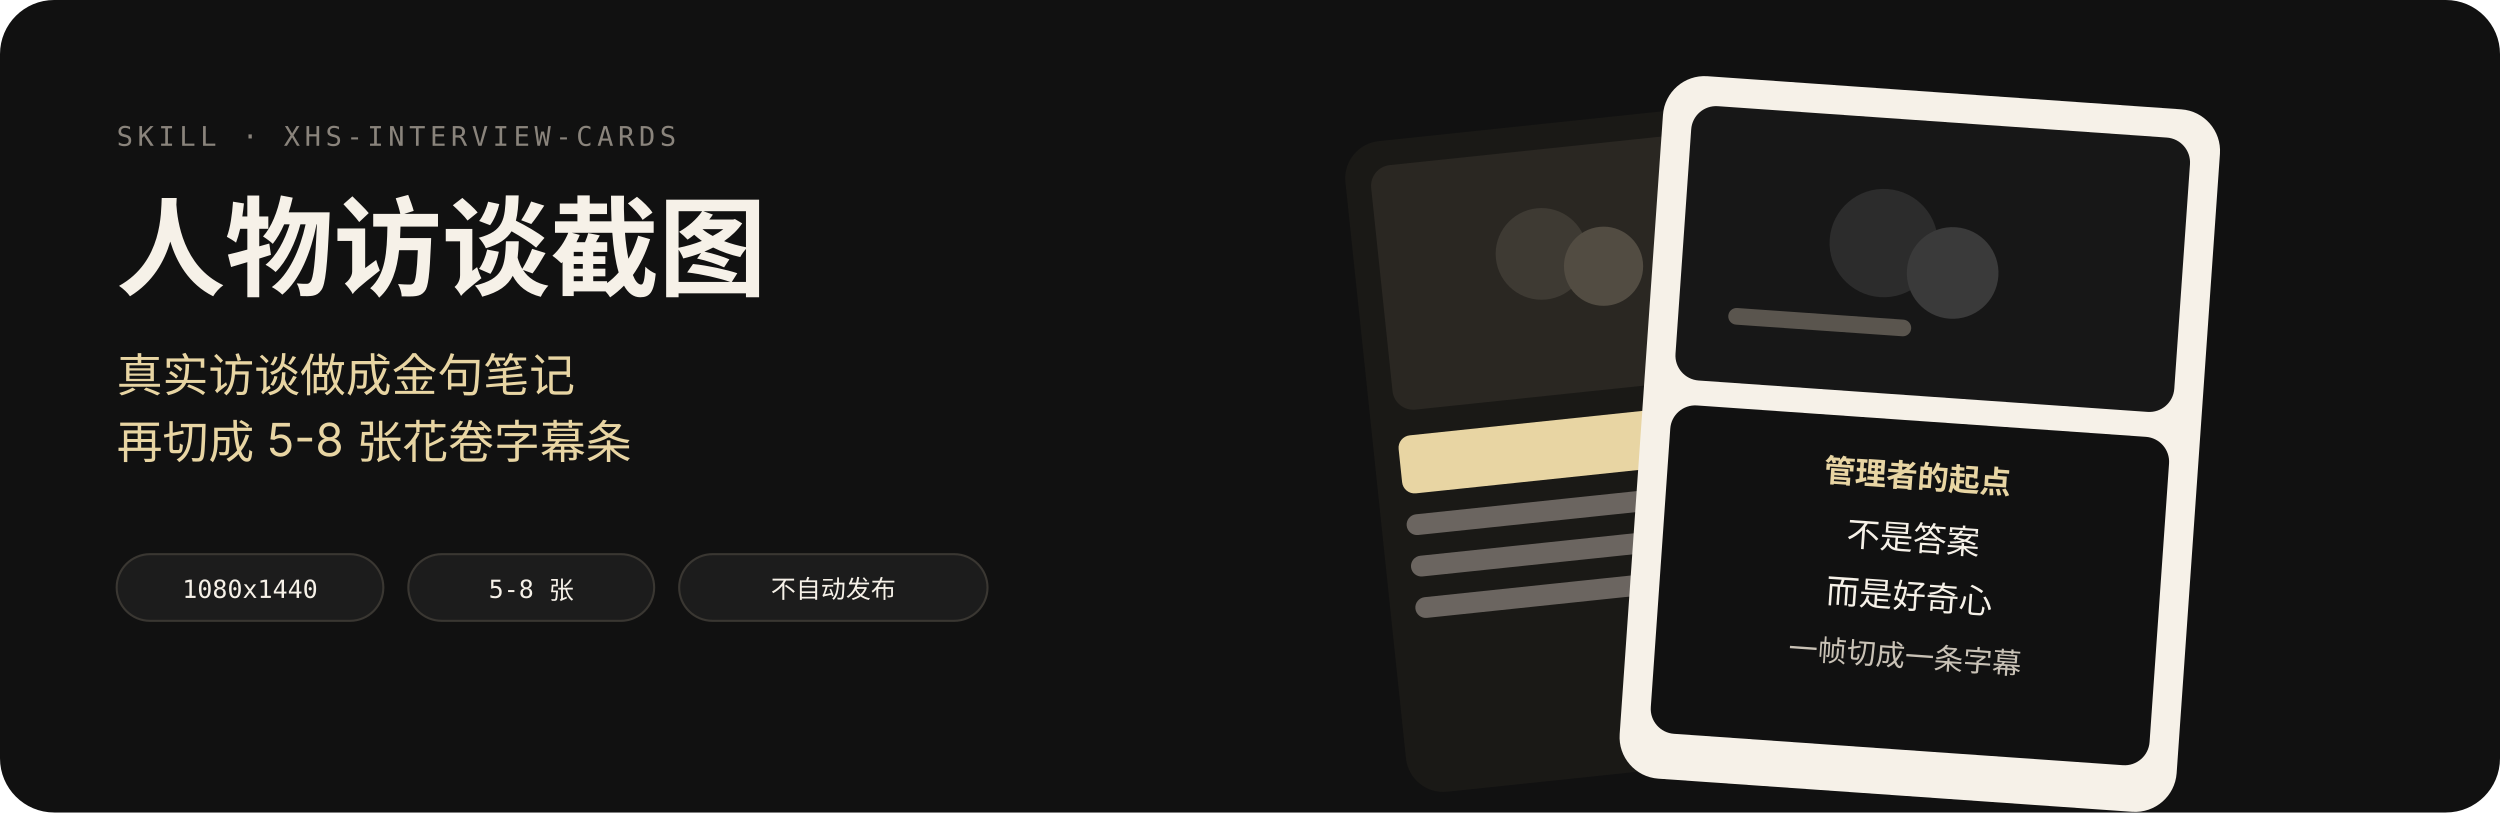
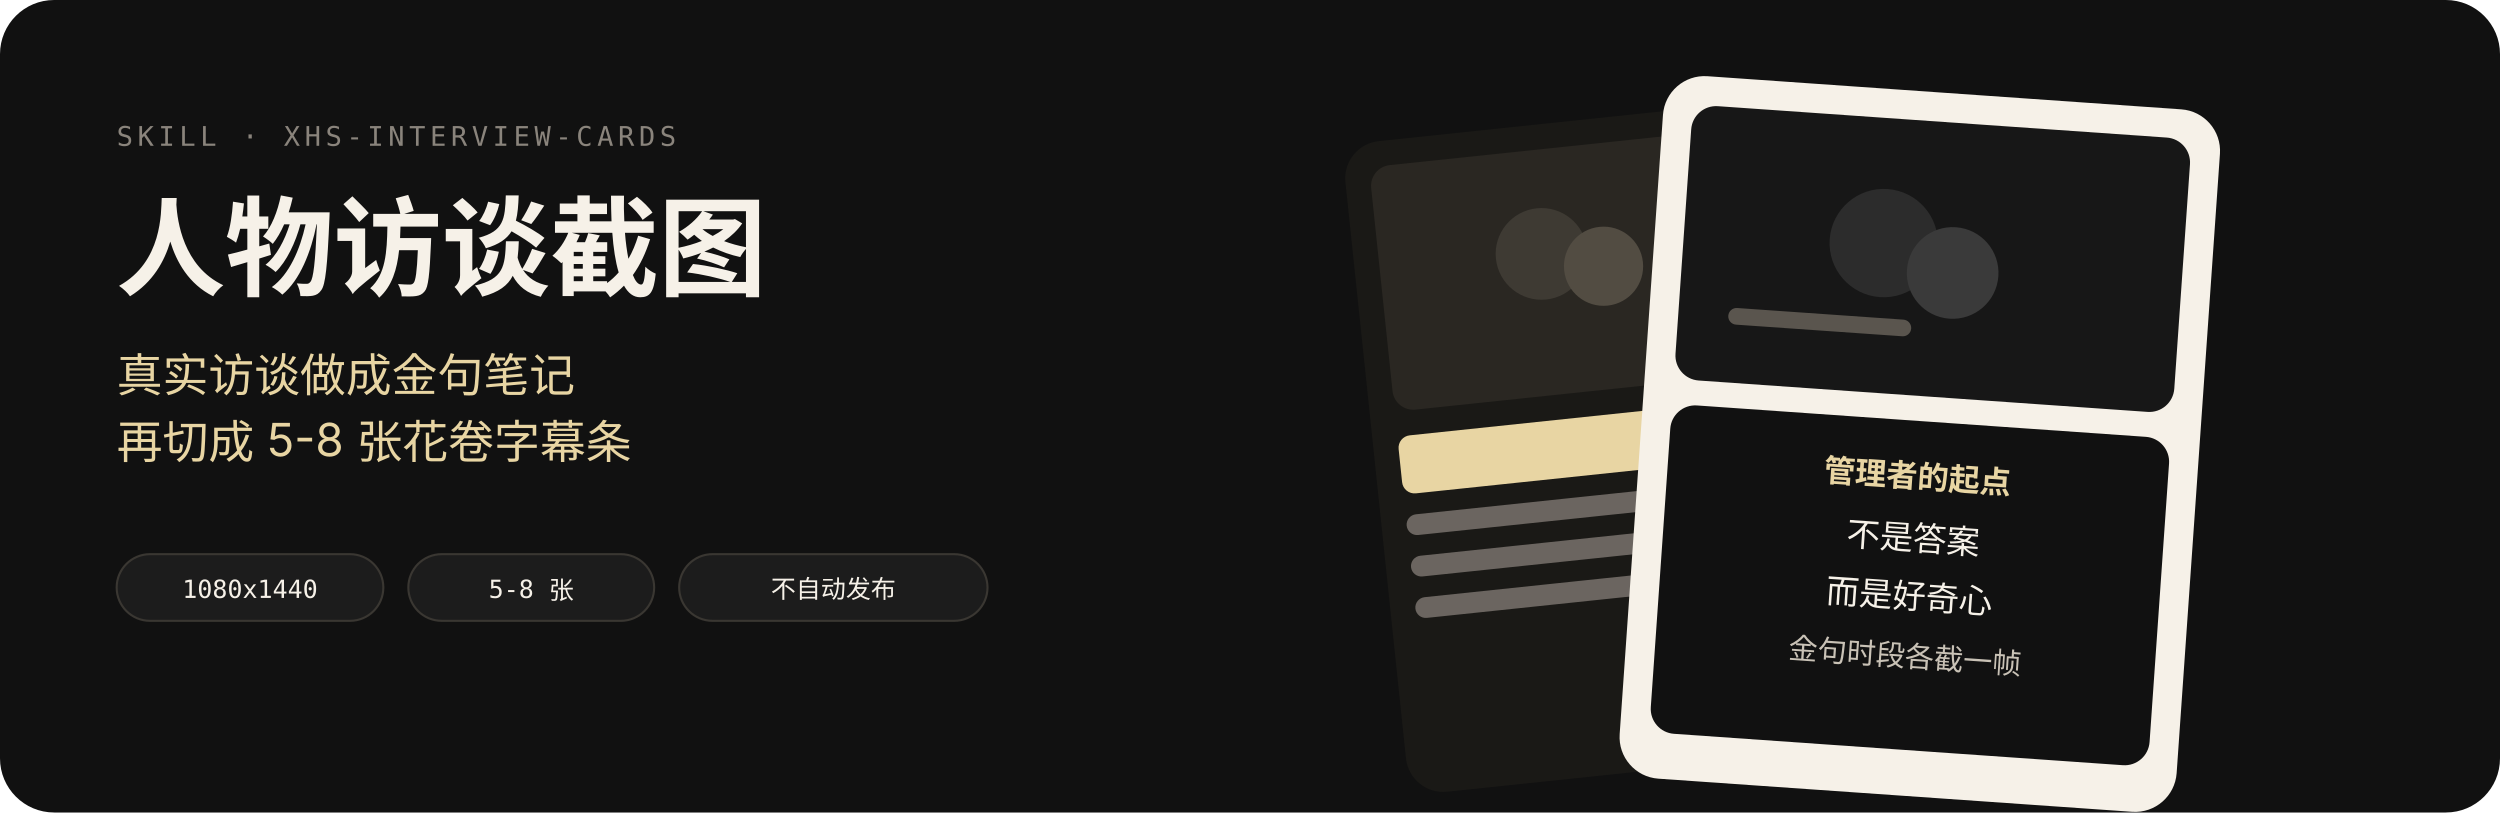
<svg xmlns="http://www.w3.org/2000/svg" width="1200" height="390" viewBox="0 0 1200 390" role="img" aria-labelledby="title desc">
  <rect width="1200" height="390" rx="26" fill="#111111" />
  <g id="title-block" transform="translate(56 52)">
    <text x="0" y="18" fill="#8A847C" font-family="ui-monospace, SFMono-Regular, Menlo, monospace" font-size="13" letter-spacing="2.2">SKILL · XHS-INTERVIEW-CARDS</text>
    <text x="0" y="86" fill="#F6F1E8" font-family="-apple-system, BlinkMacSystemFont, Segoe UI, PingFang SC, sans-serif" font-size="52" font-weight="700">人物访谈截图</text>
    <text x="0" y="136" fill="#E8D5A3" font-family="-apple-system, BlinkMacSystemFont, Segoe UI, PingFang SC, sans-serif" font-size="22">真实访谈做成金句笔记</text>
    <text x="0" y="168" fill="#E8D5A3" font-family="-apple-system, BlinkMacSystemFont, Segoe UI, PingFang SC, sans-serif" font-size="22">再切成 5-8 张花卷字幕条</text>
    <g transform="translate(0 214)">
      <rect x="0" y="0" width="128" height="32" rx="16" fill="#1C1C1C" stroke="#3A3732" />
      <text x="64" y="21" text-anchor="middle" fill="#F6F1E8" font-family="ui-monospace, SFMono-Regular, Menlo, monospace" font-size="12">1080x1440</text>
      <rect x="140" y="0" width="118" height="32" rx="16" fill="#1C1C1C" stroke="#3A3732" />
      <text x="199" y="21" text-anchor="middle" fill="#F6F1E8" font-family="ui-monospace, SFMono-Regular, Menlo, monospace" font-size="12">5-8 张</text>
      <rect x="270" y="0" width="148" height="32" rx="16" fill="#1C1C1C" stroke="#3A3732" />
      <text x="344" y="21" text-anchor="middle" fill="#F6F1E8" font-family="ui-monospace, SFMono-Regular, Menlo, monospace" font-size="12">不自动发布</text>
    </g>
  </g>
  <g id="project-proof" transform="translate(640 36)">
    <g transform="rotate(-6 160 160)">
      <rect x="18" y="18" width="236" height="314" rx="18" fill="#1A1916" />
      <rect x="30" y="30" width="212" height="118" rx="10" fill="#2A2722" />
      <rect x="86" y="58" width="44" height="44" rx="22" fill="#3E3A33" />
      <rect x="118" y="70" width="38" height="38" rx="19" fill="#524C42" />
      <rect x="30" y="160" width="212" height="28" rx="6" fill="#E8D5A3" />
      <rect x="30" y="198" width="176" height="10" rx="5" fill="#6B6560" />
      <rect x="30" y="218" width="148" height="10" rx="5" fill="#6B6560" />
      <rect x="30" y="238" width="164" height="10" rx="5" fill="#6B6560" />
    </g>
    <g transform="rotate(4 280 170)">
      <rect x="148" y="8" width="268" height="338" rx="20" fill="#F6F1E8" />
      <rect x="162" y="22" width="240" height="132" rx="12" fill="#171717" />
      <circle cx="258" cy="82" r="26" fill="#2C2C2C" />
      <circle cx="292" cy="94" r="22" fill="#3A3A3A" />
      <rect x="186" y="118" width="88" height="8" rx="4" fill="#5A554E" />
      <rect x="162" y="166" width="240" height="158" rx="12" fill="#111111" />
      <text x="282" y="198" text-anchor="middle" fill="#E8D5A3" font-family="-apple-system, BlinkMacSystemFont, Segoe UI, PingFang SC, sans-serif" font-size="15" font-weight="600">管理者的起点</text>
      <text x="282" y="228" text-anchor="middle" fill="#F6F1E8" font-family="-apple-system, BlinkMacSystemFont, Segoe UI, PingFang SC, sans-serif" font-size="16">不是答案</text>
      <text x="282" y="256" text-anchor="middle" fill="#F6F1E8" font-family="-apple-system, BlinkMacSystemFont, Segoe UI, PingFang SC, sans-serif" font-size="16">而是好奇心</text>
-       <text x="282" y="284" text-anchor="middle" fill="#C9C2B6" font-family="-apple-system, BlinkMacSystemFont, Segoe UI, PingFang SC, sans-serif" font-size="14">一帧切成一条字幕</text>
+       <text x="282" y="284" text-anchor="middle" fill="#C9C2B6" font-family="-apple-system, BlinkMacSystemFont, Segoe UI, PingFang SC, sans-serif" font-size="14">金句时段各截一帧</text>
    </g>
  </g>
</svg>
